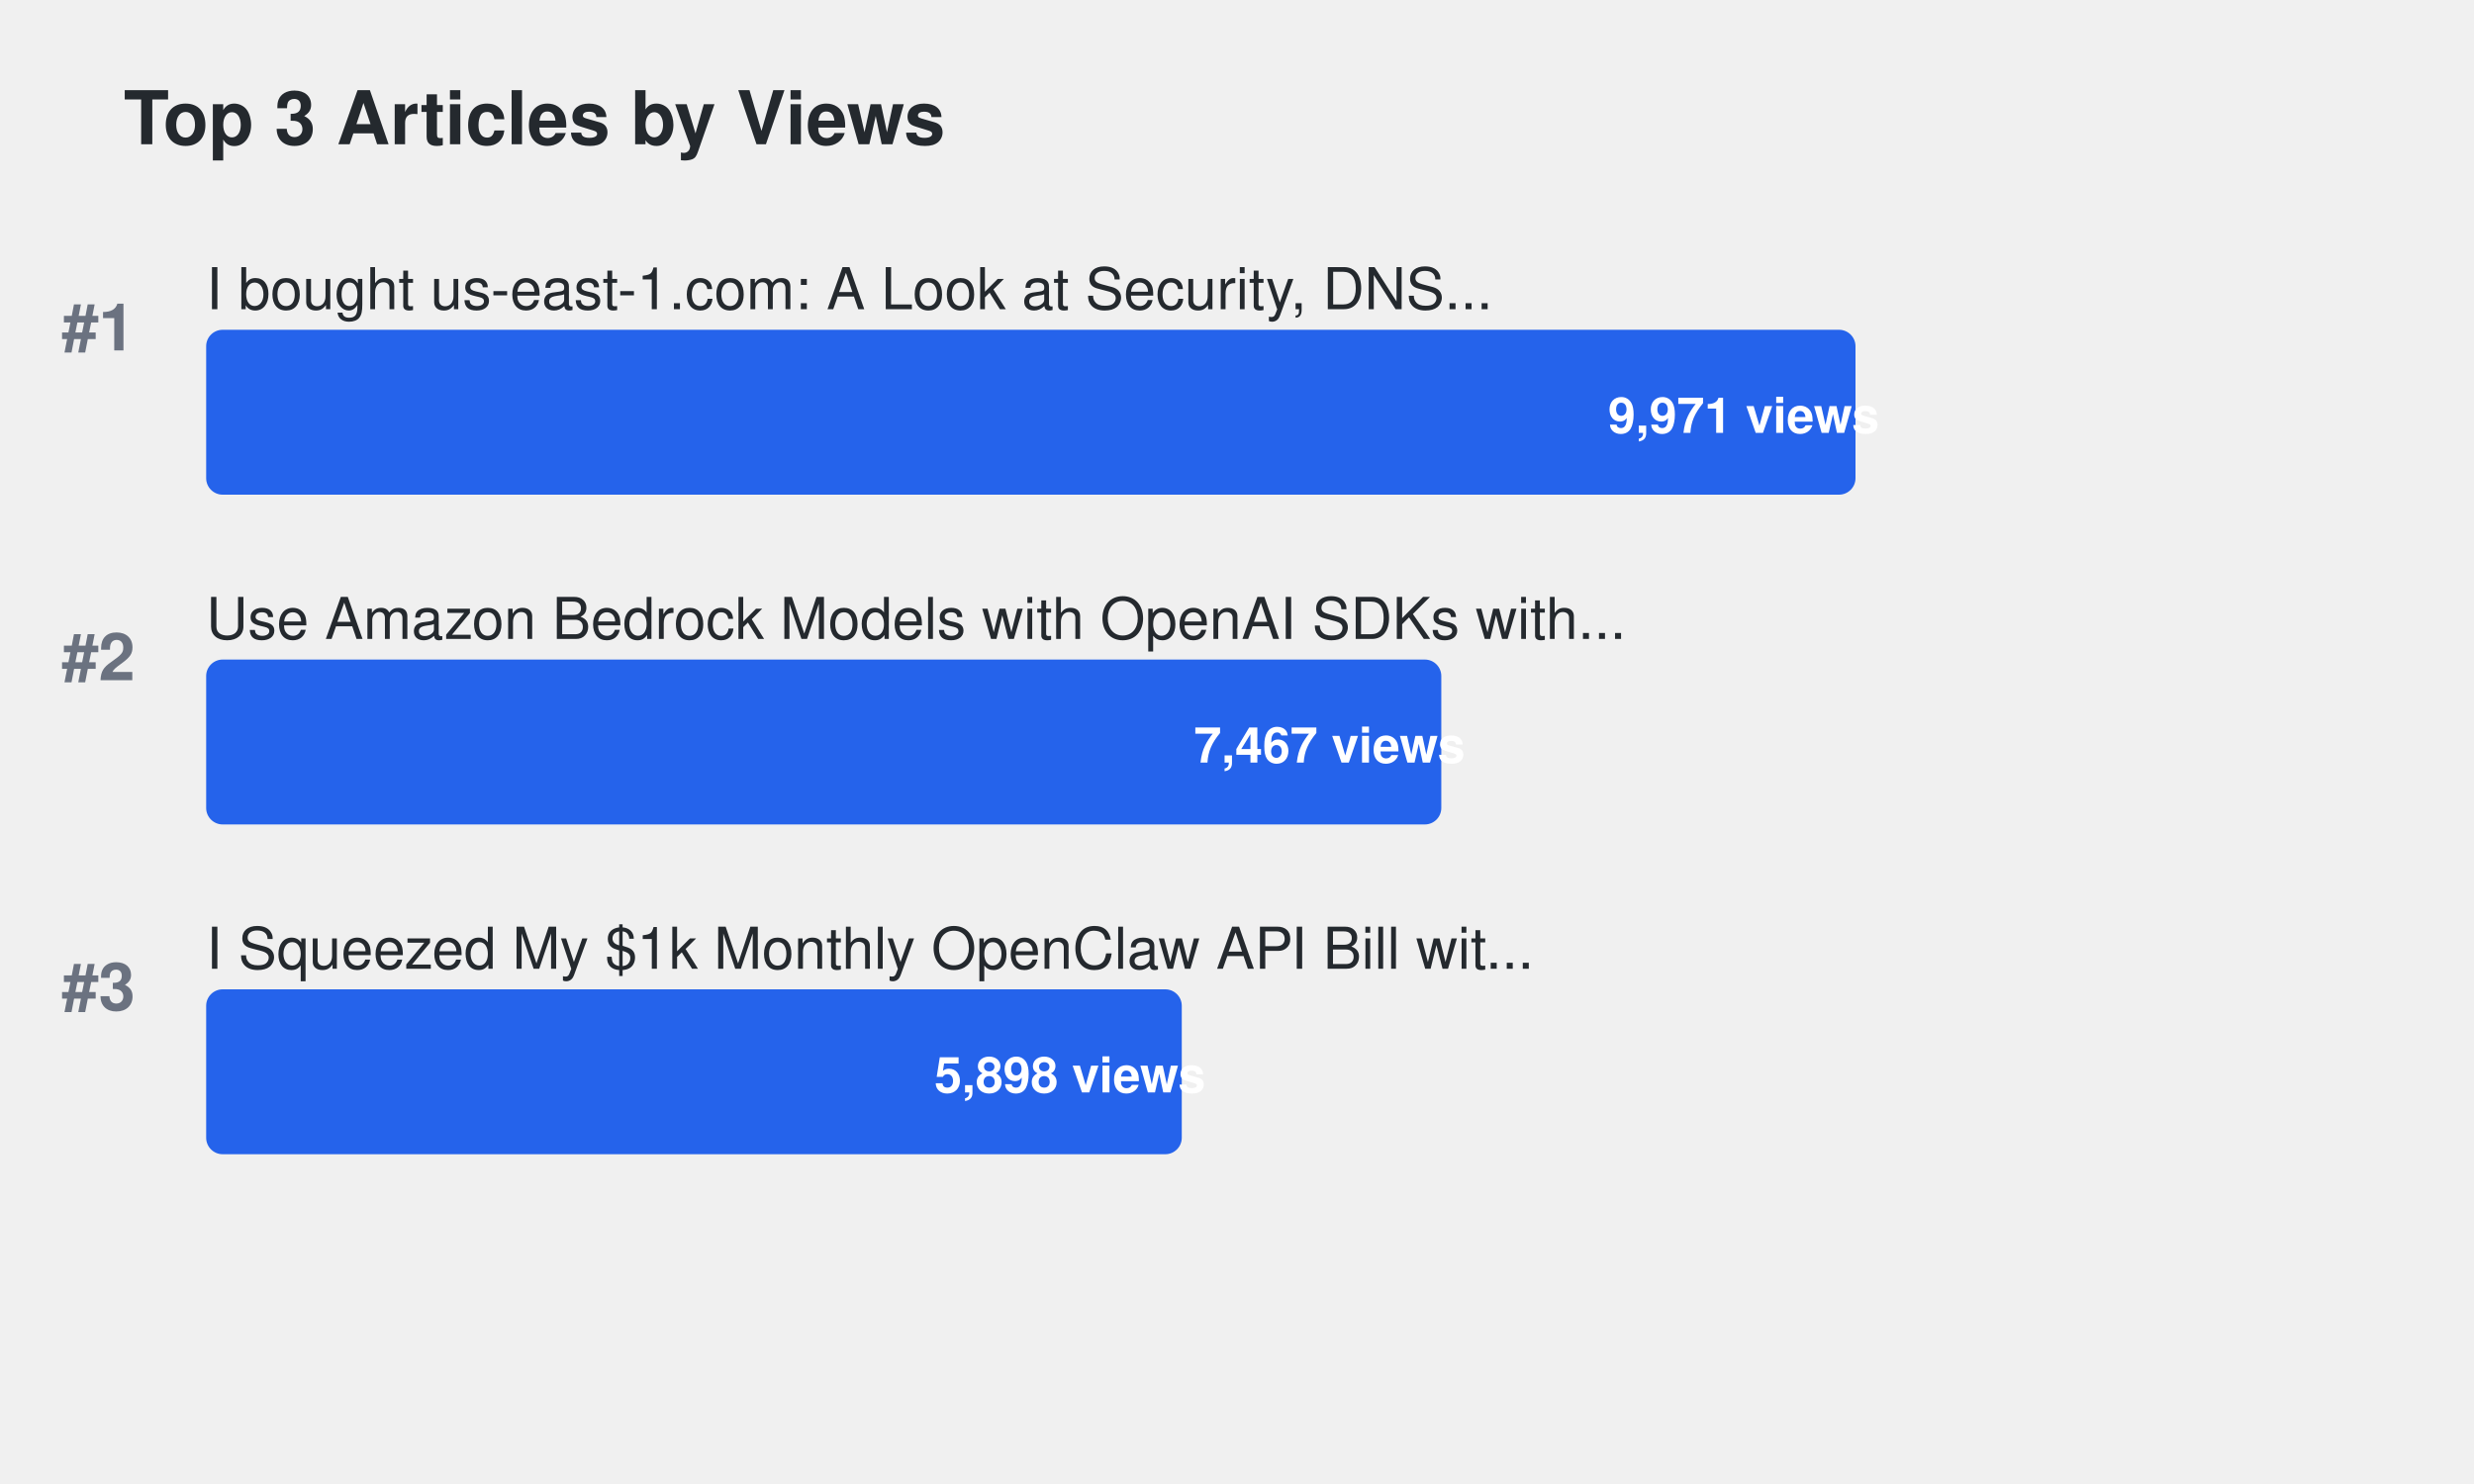
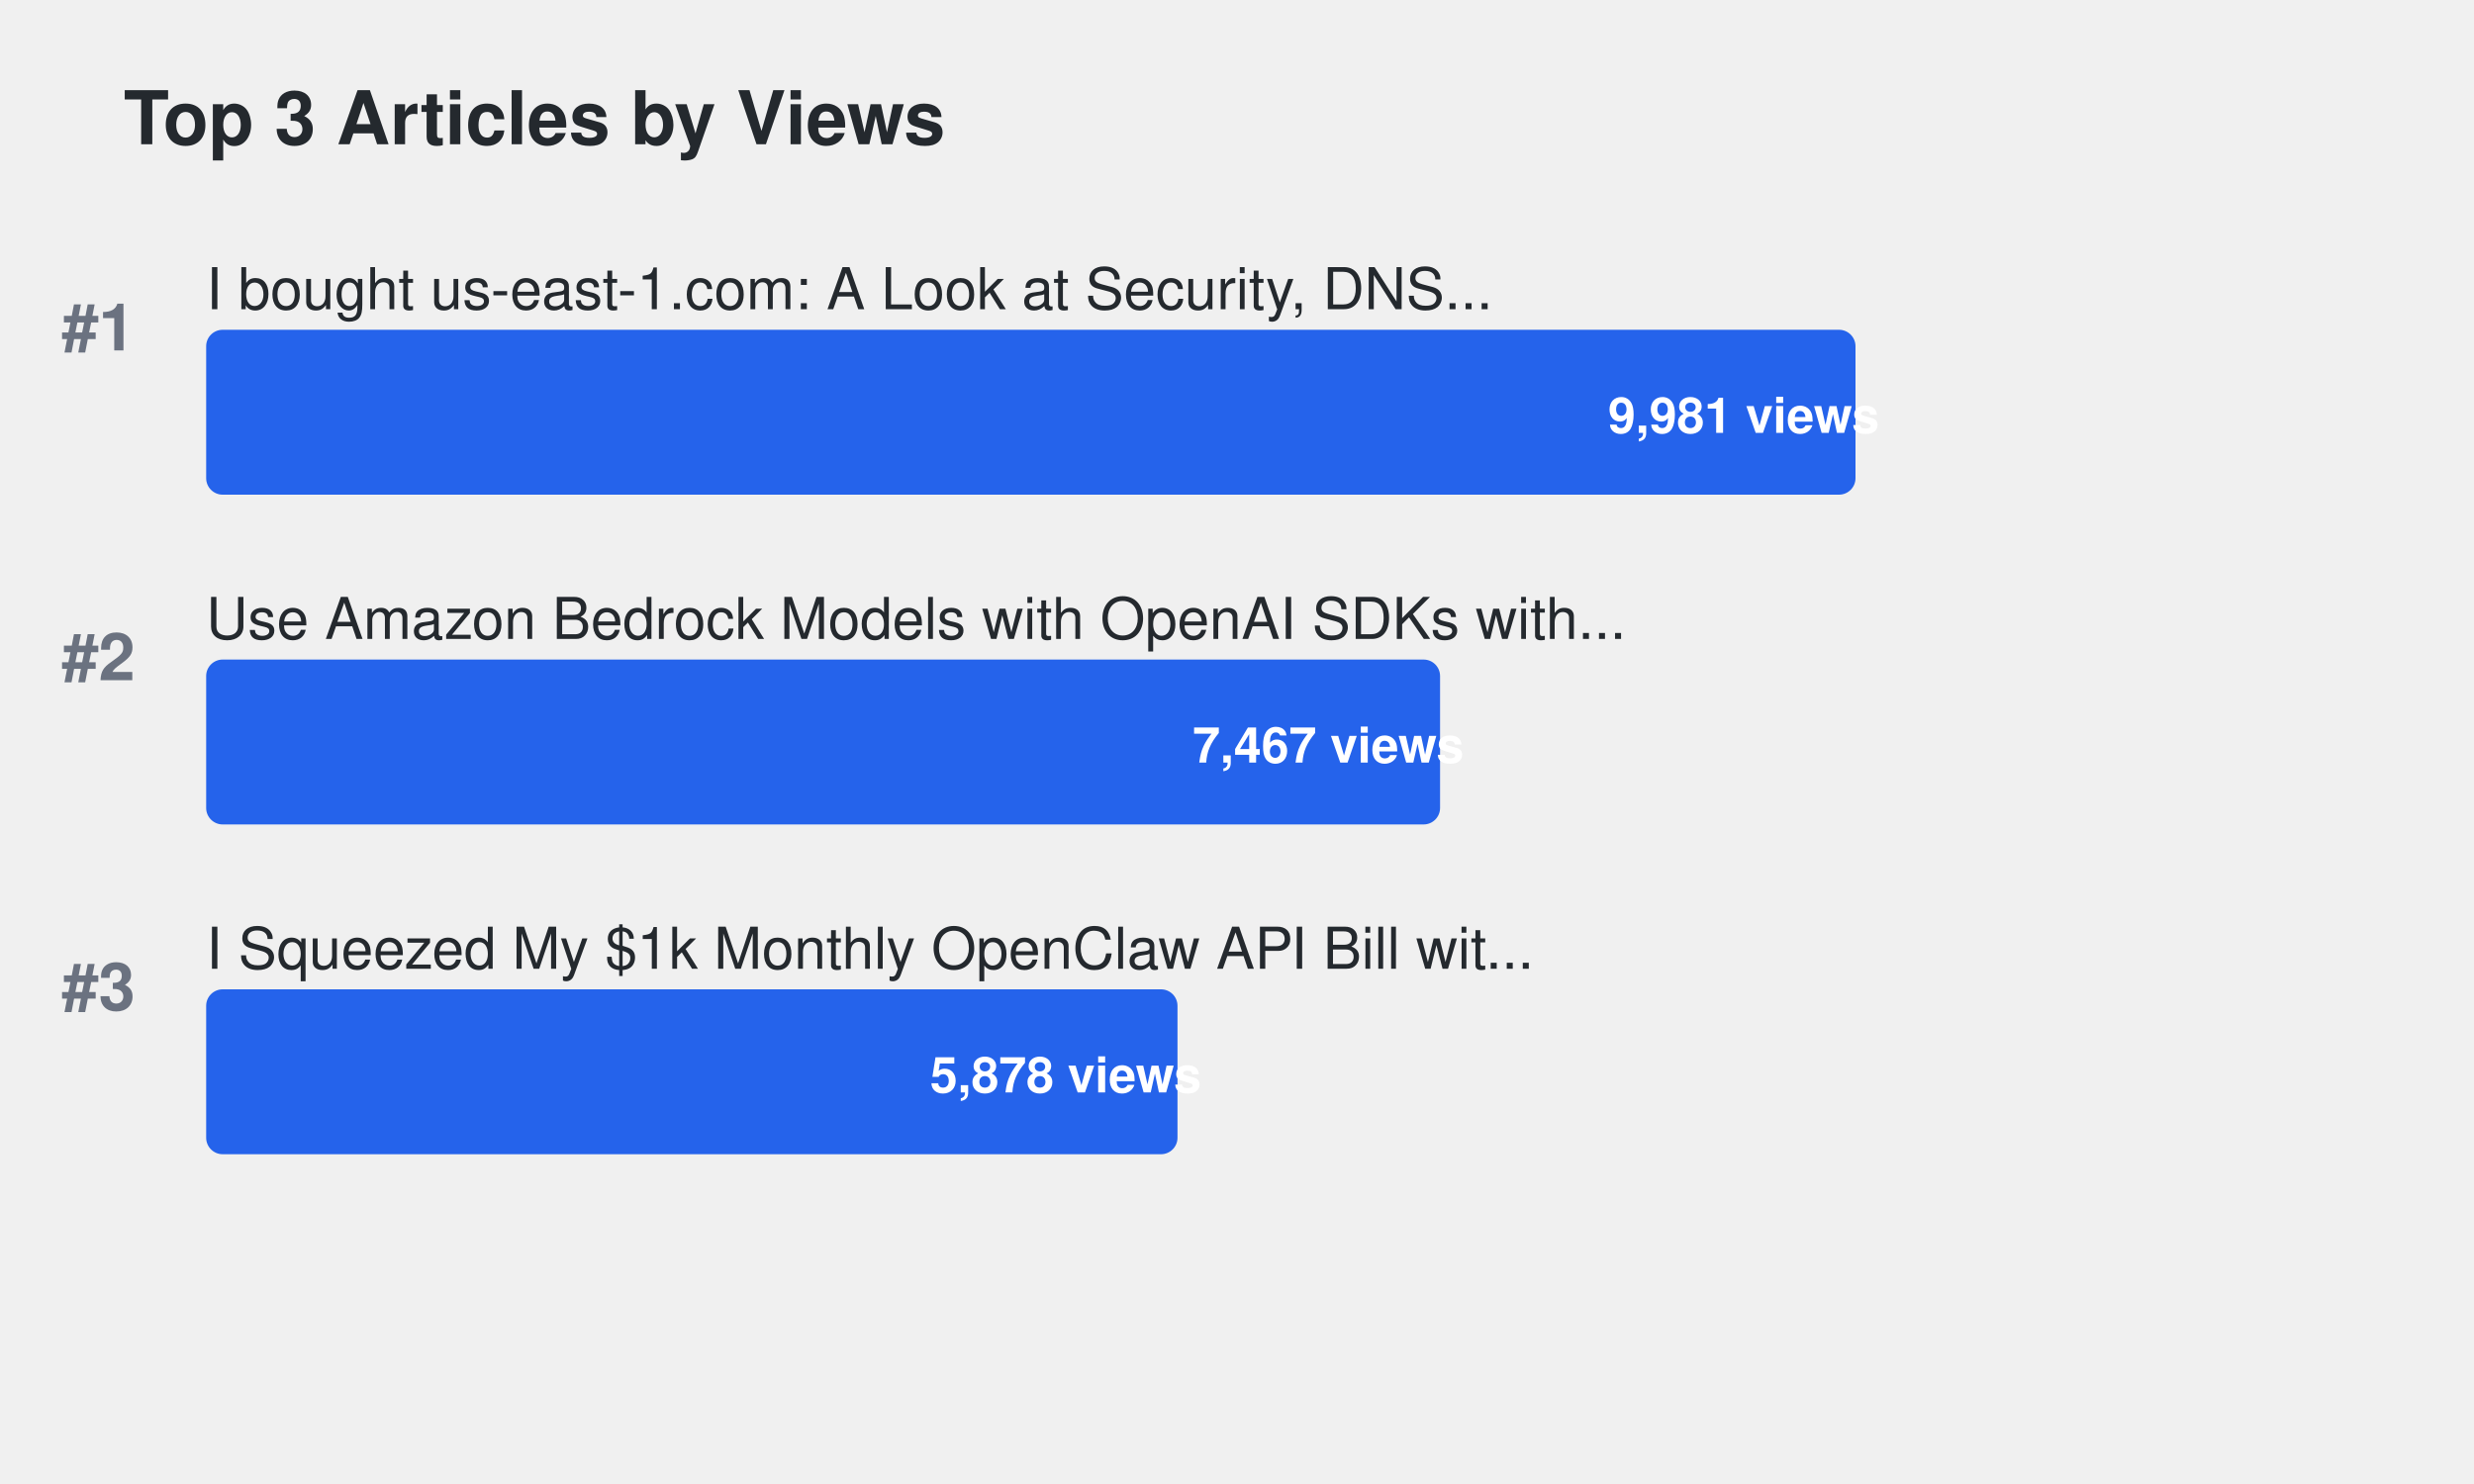
<svg xmlns="http://www.w3.org/2000/svg" width="600" height="360">
  <defs>
    <style>
.title { font-family: -apple-system, BlinkMacSystemFont, "Segoe UI", Helvetica, Arial, sans-serif; font-size: 18px; font-weight: 600; fill: #24292e; }
.article-title { font-family: -apple-system, BlinkMacSystemFont, "Segoe UI", Helvetica, Arial, sans-serif; font-size: 14px; font-weight: 500; fill: #24292e; }
.metric-value { font-family: -apple-system, BlinkMacSystemFont, "Segoe UI", Helvetica, Arial, sans-serif; font-size: 12px; font-weight: 600; fill: #ffffff; }
.rank { font-family: -apple-system, BlinkMacSystemFont, "Segoe UI", Helvetica, Arial, sans-serif; font-size: 16px; font-weight: 700; fill: #6b7280; }
.bar { rx: 4; ry: 4; }
.bar:hover { opacity: 0.8; cursor: pointer; }
a { text-decoration: none; }
a:hover .article-title { fill: #0969da; text-decoration: underline; }
a:hover .bar { opacity: 0.9; }
</style>
  </defs>
  <text x="30" y="35" class="title">Top 3 Articles by Views</text>
  <text x="15" y="85" class="rank">#1</text>
  <a href="https://dev.to/aws-builders/i-bought-us-east-1com-a-look-at-security-dns-traffic-and-protecting-aws-users-15ng" target="_blank">
    <text x="50" y="75" class="article-title">I bought us-east-1.com: A Look at Security, DNS...</text>
    <rect x="50" y="80" width="400.0" height="40" fill="#2563eb" class="bar">
</rect>
-     <text x="390.0" y="105" class="metric-value" fill="#ffffff">9,971 views</text>
+     <text x="390.0" y="105" class="metric-value" fill="#ffffff">9,981 views</text>
  </a>
  <text x="15" y="165" class="rank">#2</text>
  <a href="https://dev.to/aws-builders/use-amazon-bedrock-models-via-an-openai-api-compatible-serverless-endpoint-now-without-fixed-cost-5hf5" target="_blank">
    <text x="50" y="155" class="article-title">Use Amazon Bedrock Models with OpenAI SDKs with...</text>
-     <rect x="50" y="160" width="299.549" height="40" fill="#2563eb" class="bar">
+     <rect x="50" y="160" width="299.249" height="40" fill="#2563eb" class="bar">
</rect>
-     <text x="289.549" y="185" class="metric-value" fill="#ffffff">7,467 views</text>
+     <text x="289.249" y="185" class="metric-value" fill="#ffffff">7,467 views</text>
  </a>
  <text x="15" y="245" class="rank">#3</text>
  <a href="https://dev.to/aws-builders/i-squeezed-my-1k-monthly-openclaw-api-bill-with-20month-in-aws-credits-heres-the-exact-setup-3gj4" target="_blank">
    <text x="50" y="235" class="article-title">I Squeezed My $1k Monthly OpenClaw API Bill wit...</text>
-     <rect x="50" y="240" width="236.606" height="40" fill="#2563eb" class="bar">
+     <rect x="50" y="240" width="235.568" height="40" fill="#2563eb" class="bar">
</rect>
-     <text x="226.606" y="265" class="metric-value" fill="#ffffff">5,898 views</text>
+     <text x="225.568" y="265" class="metric-value" fill="#ffffff">5,878 views</text>
  </a>
</svg>
